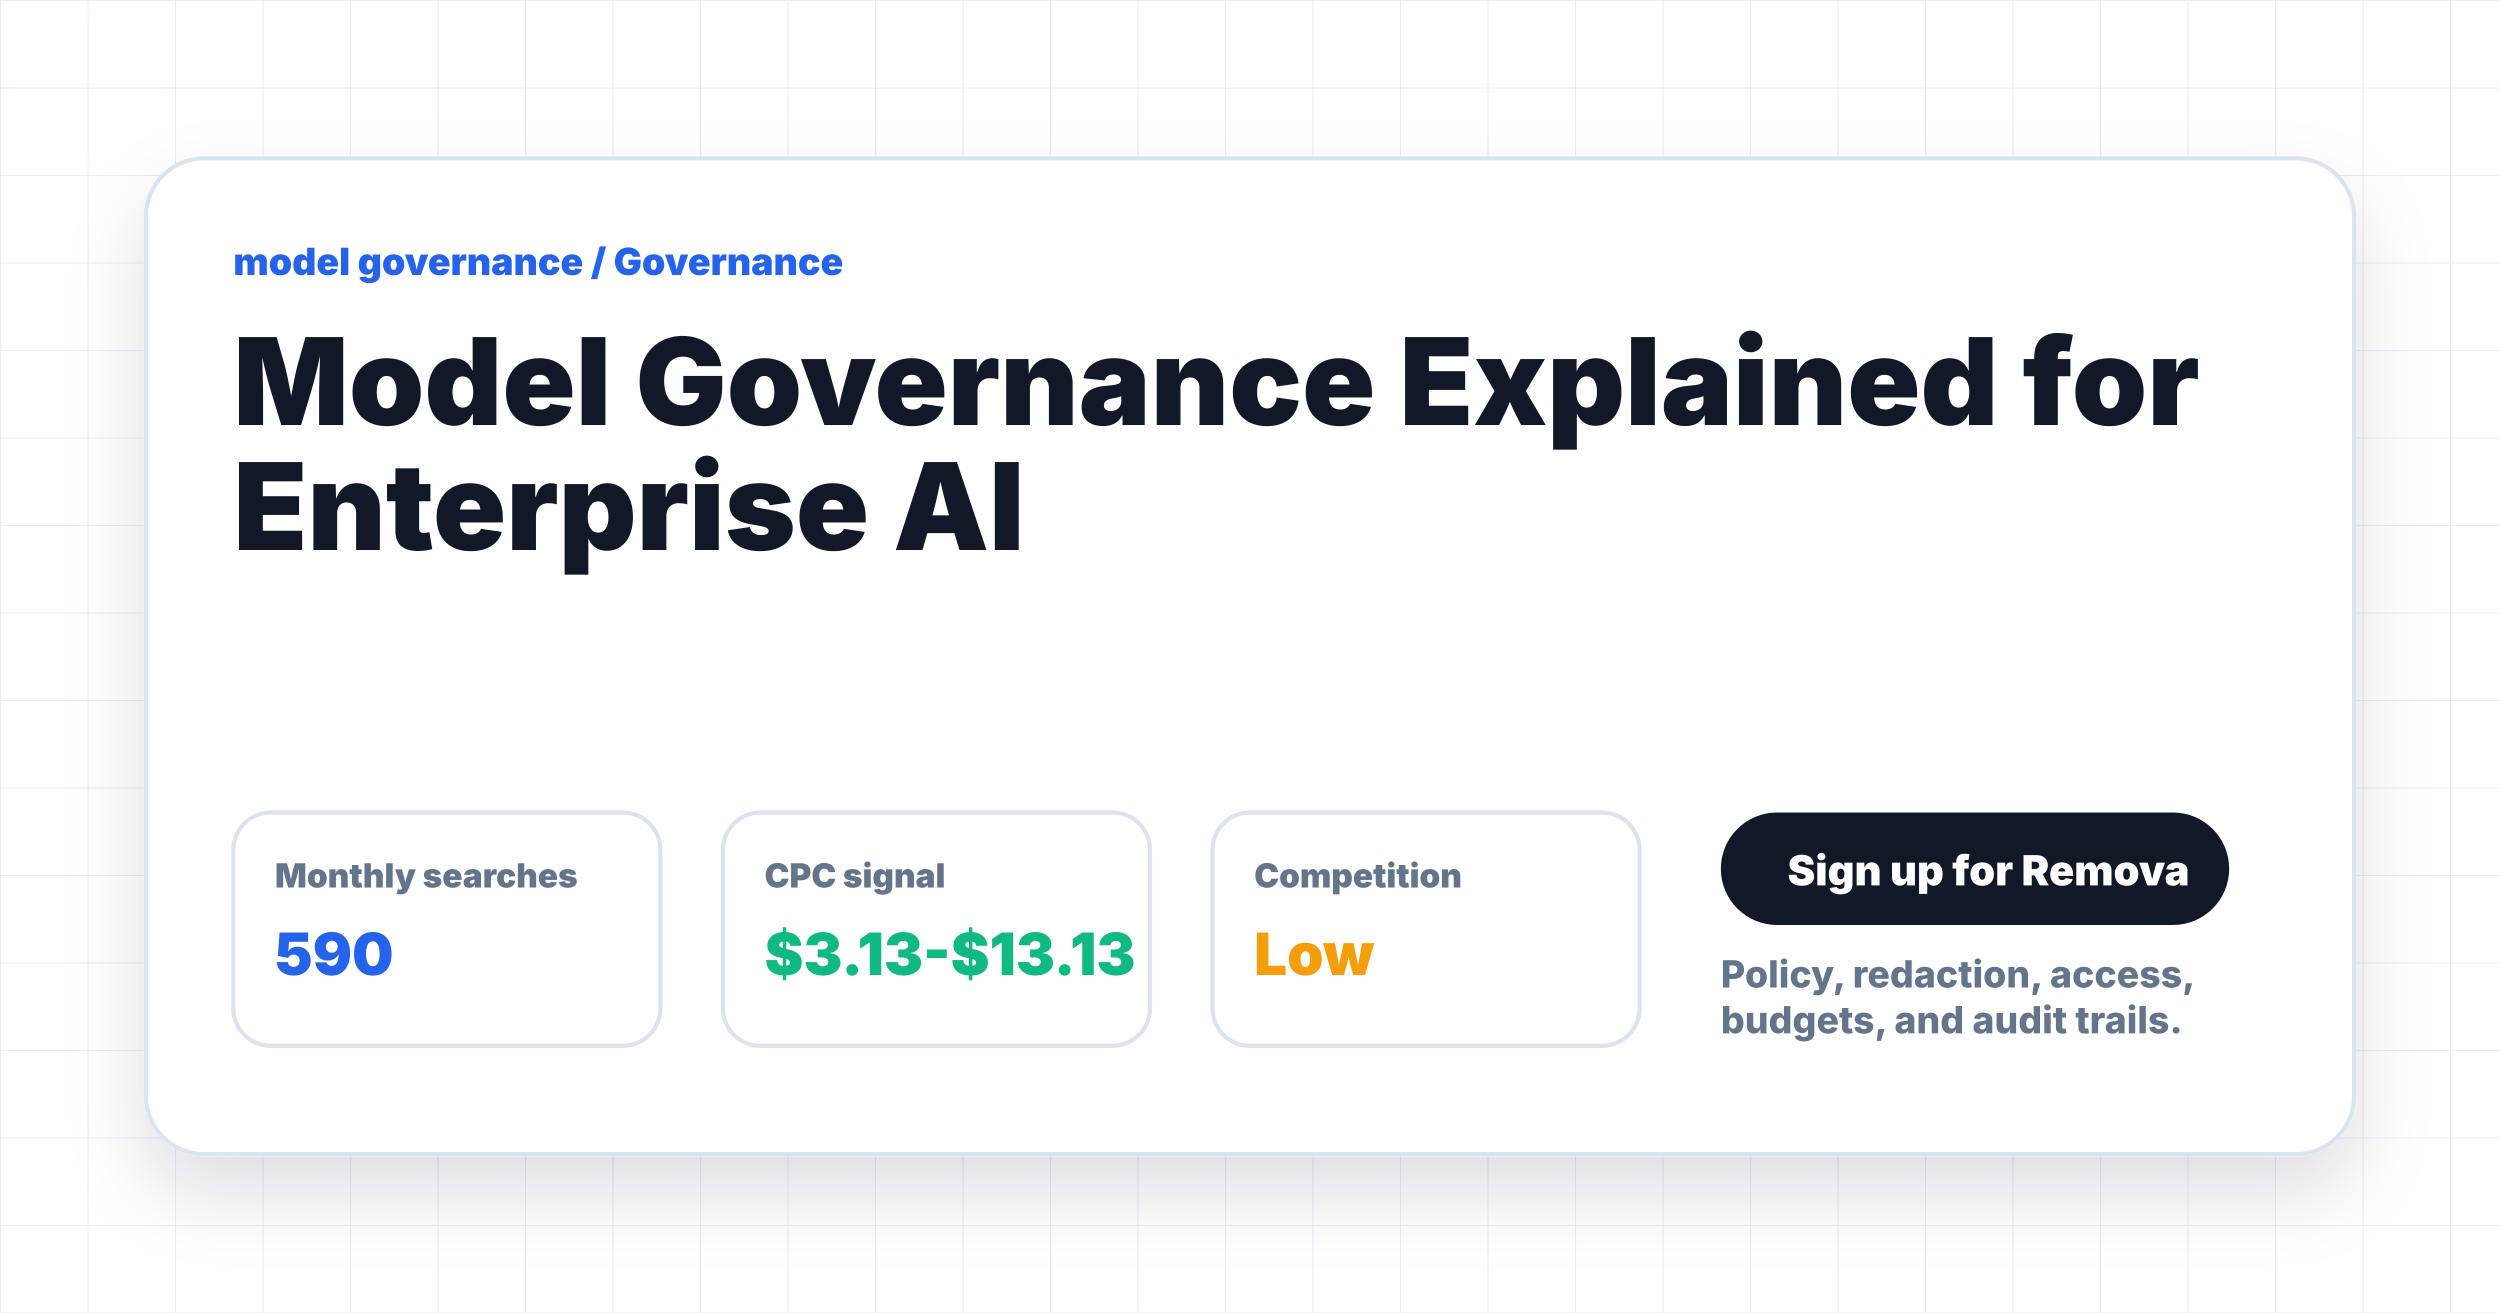
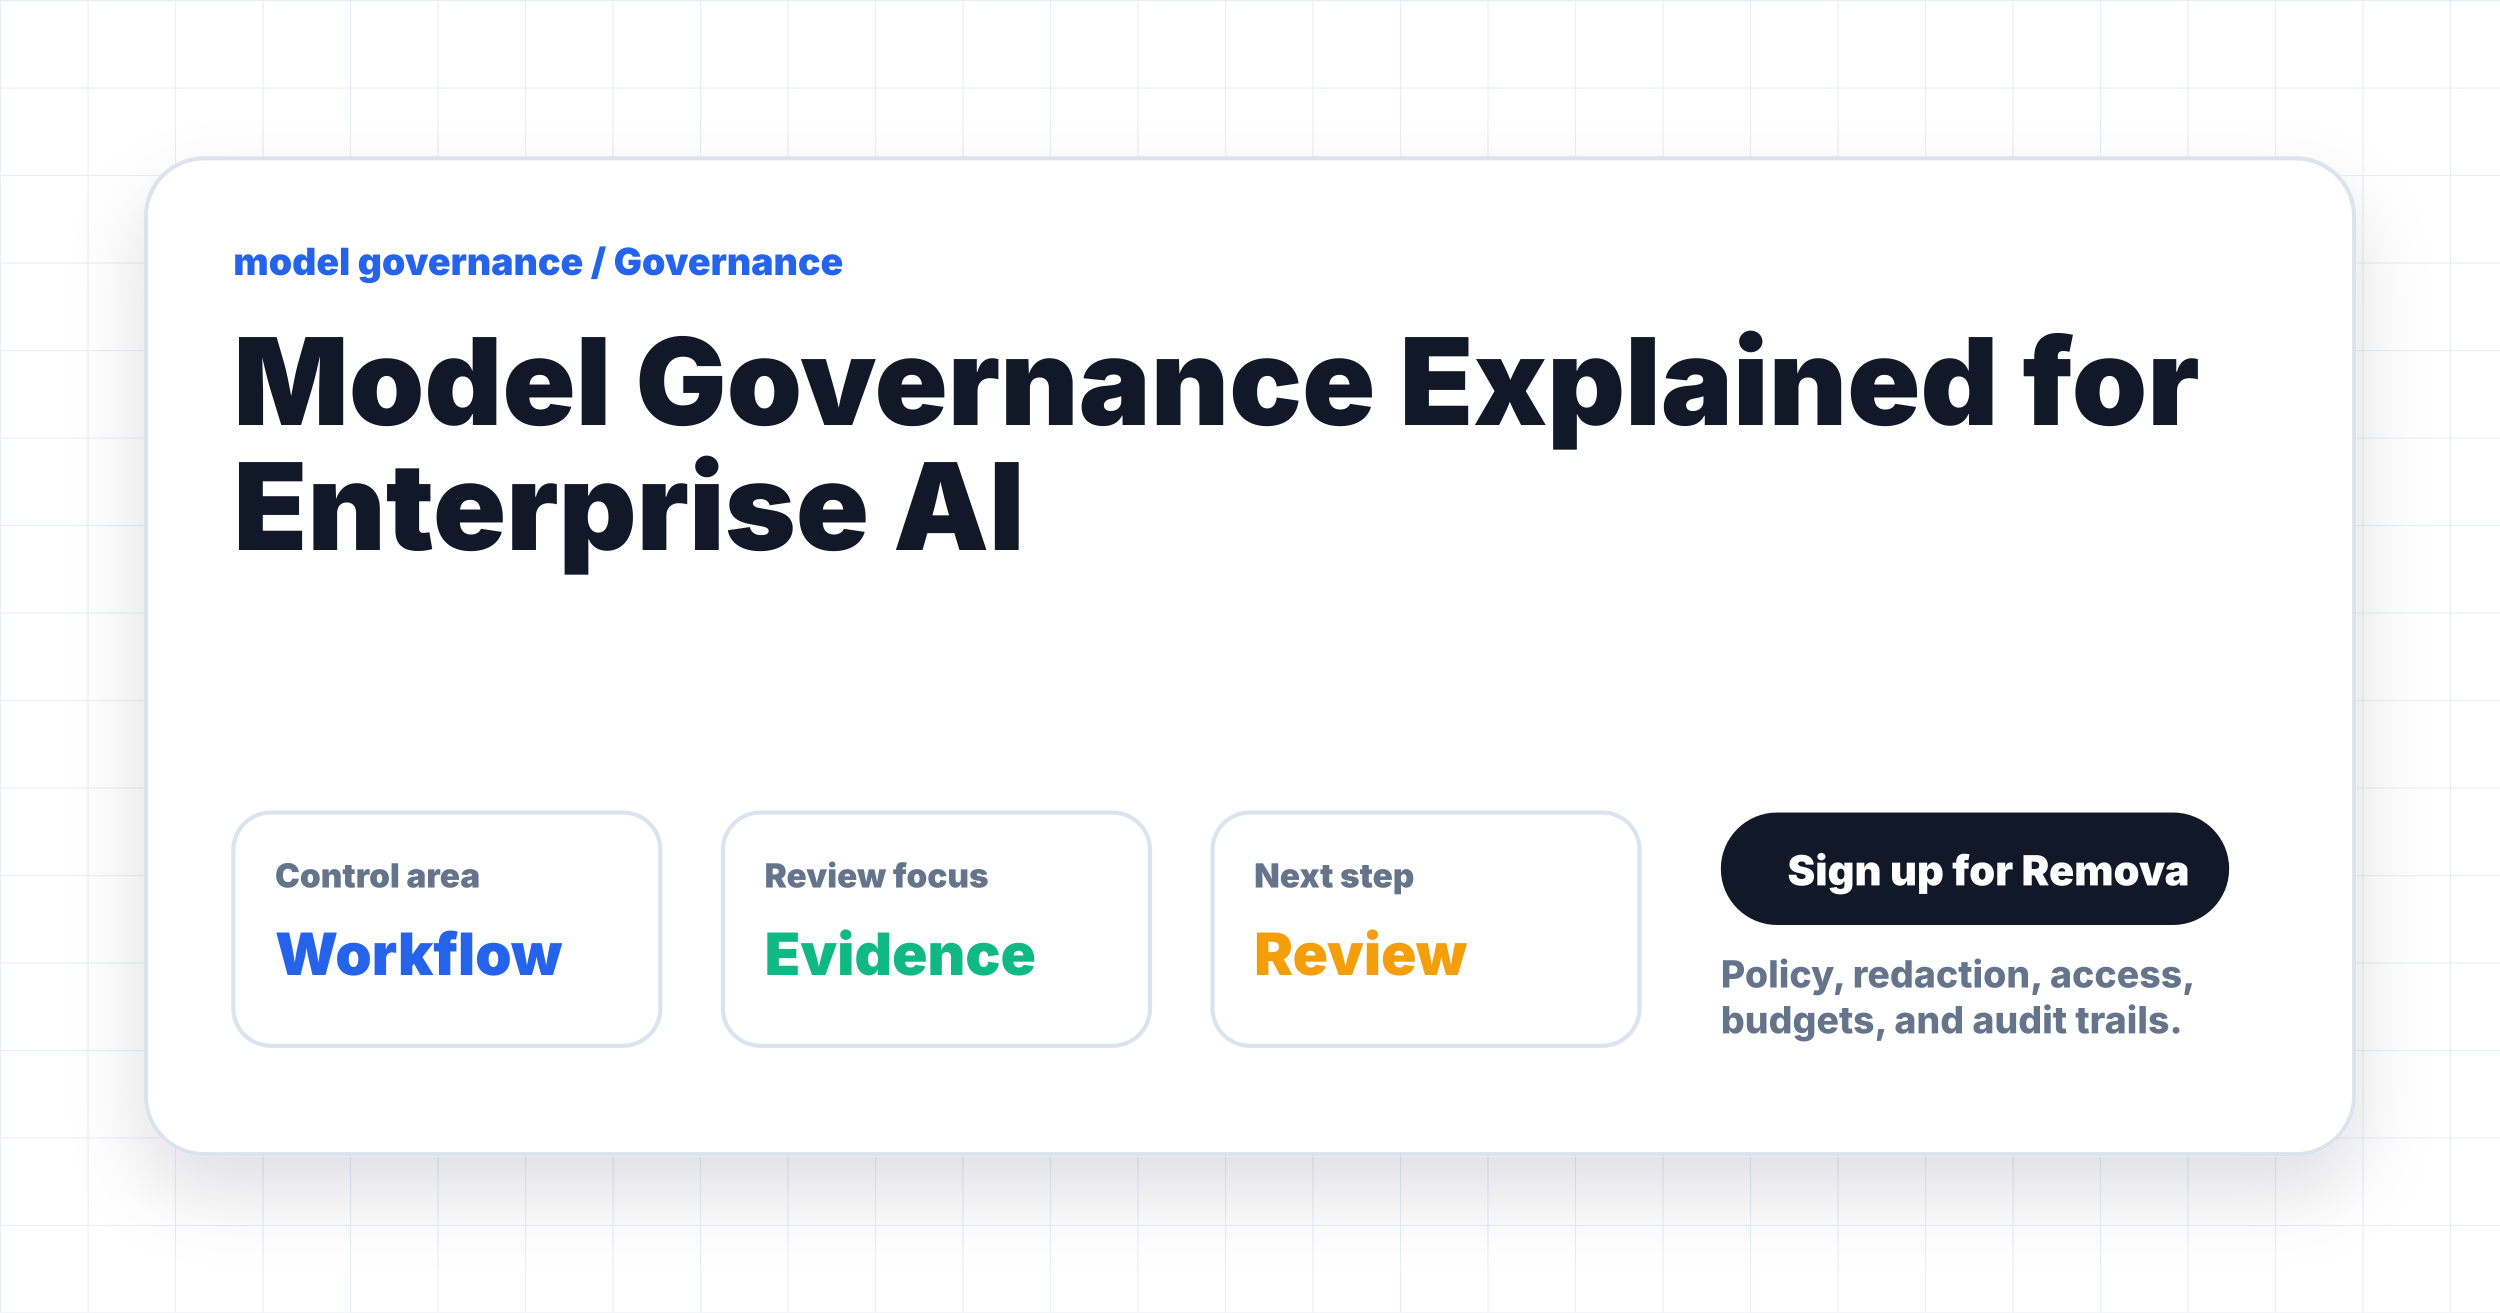
<svg xmlns="http://www.w3.org/2000/svg" width="1200" height="630" viewBox="0 0 1200 630" role="img" aria-label="Model Governance Explained for Enterprise AI">
  <style>
            .eyebrow { font: 900 18px Inter, Arial, sans-serif; letter-spacing: 0; text-transform: uppercase; fill: #2563eb; }
            .title { font: 950 58px Inter, Arial, sans-serif; letter-spacing: 0; fill: #111827; }
            .subtitle { font: 800 24px Inter, Arial, sans-serif; fill: #334155; }
            .body { font: 700 22px Inter, Arial, sans-serif; fill: #475569; }
            .small { font: 800 18px Inter, Arial, sans-serif; fill: #64748b; }
            .label { font: 900 16px Inter, Arial, sans-serif; fill: #64748b; }
            .metric { font: 950 28px Inter, Arial, sans-serif; }
            .node { font: 950 23px Inter, Arial, sans-serif; fill: #111827; }
            .check { font: 800 18px Inter, Arial, sans-serif; fill: #334155; }
        </style>
  <defs>
    <pattern id="grid" width="42" height="42" patternUnits="userSpaceOnUse">
      <path d="M 42 0 L 0 0 0 42" fill="none" stroke="#e8eef6" stroke-width="1" />
    </pattern>
    <filter id="shadow" x="-20%" y="-20%" width="140%" height="150%">
      <feDropShadow dx="0" dy="18" stdDeviation="18" flood-color="#0f172a" flood-opacity="0.13" />
    </filter>
  </defs>
  <rect width="1200" height="630" fill="#ffffff" />
  <rect width="1200" height="630" fill="url(#grid)" />
  <rect x="70" y="76" width="1060" height="478" rx="28" fill="#ffffff" stroke="#dbe3ef" stroke-width="2" filter="url(#shadow)" />
  <text class="eyebrow" x="112" y="132">model governance / Governance</text>
  <text class="title" x="112" y="204">
    <tspan x="112" dy="0">Model Governance Explained for</tspan>
    <tspan x="112" dy="60">Enterprise AI</tspan>
  </text>
  <rect x="112" y="390" width="205" height="112" rx="18" fill="#ffffff" stroke="#dbe3ef" stroke-width="2" />
-   <text class="label" x="132" y="426">Monthly searches</text>
-   <text class="metric" x="132" y="468" fill="#2563eb">590</text>
+   <text class="label" x="132" y="426">Control area</text>
+   <text class="metric" x="132" y="468" fill="#2563eb">Workflow</text>
  <rect x="347" y="390" width="205" height="112" rx="18" fill="#ffffff" stroke="#dbe3ef" stroke-width="2" />
-   <text class="label" x="367" y="426">CPC signal</text>
-   <text class="metric" x="367" y="468" fill="#10b981">$3.13-$13.13</text>
+   <text class="label" x="367" y="426">Review focus</text>
+   <text class="metric" x="367" y="468" fill="#10b981">Evidence</text>
  <rect x="582" y="390" width="205" height="112" rx="18" fill="#ffffff" stroke="#dbe3ef" stroke-width="2" />
-   <text class="label" x="602" y="426">Competition</text>
-   <text class="metric" x="602" y="468" fill="#f59e0b">Low</text>
+   <text class="label" x="602" y="426">Next step</text>
+   <text class="metric" x="602" y="468" fill="#f59e0b">Review</text>
  <rect x="826" y="390" width="244" height="54" rx="27" fill="#111827" />
  <text x="858" y="425" style="font: 950 20px Inter, Arial, sans-serif; fill: #ffffff;">Sign up for Remova</text>
  <text class="small" x="826" y="474">
    <tspan x="826" dy="0">Policy, redaction, access,</tspan>
    <tspan x="826" dy="22">budgets, and audit trails.</tspan>
  </text>
</svg>
